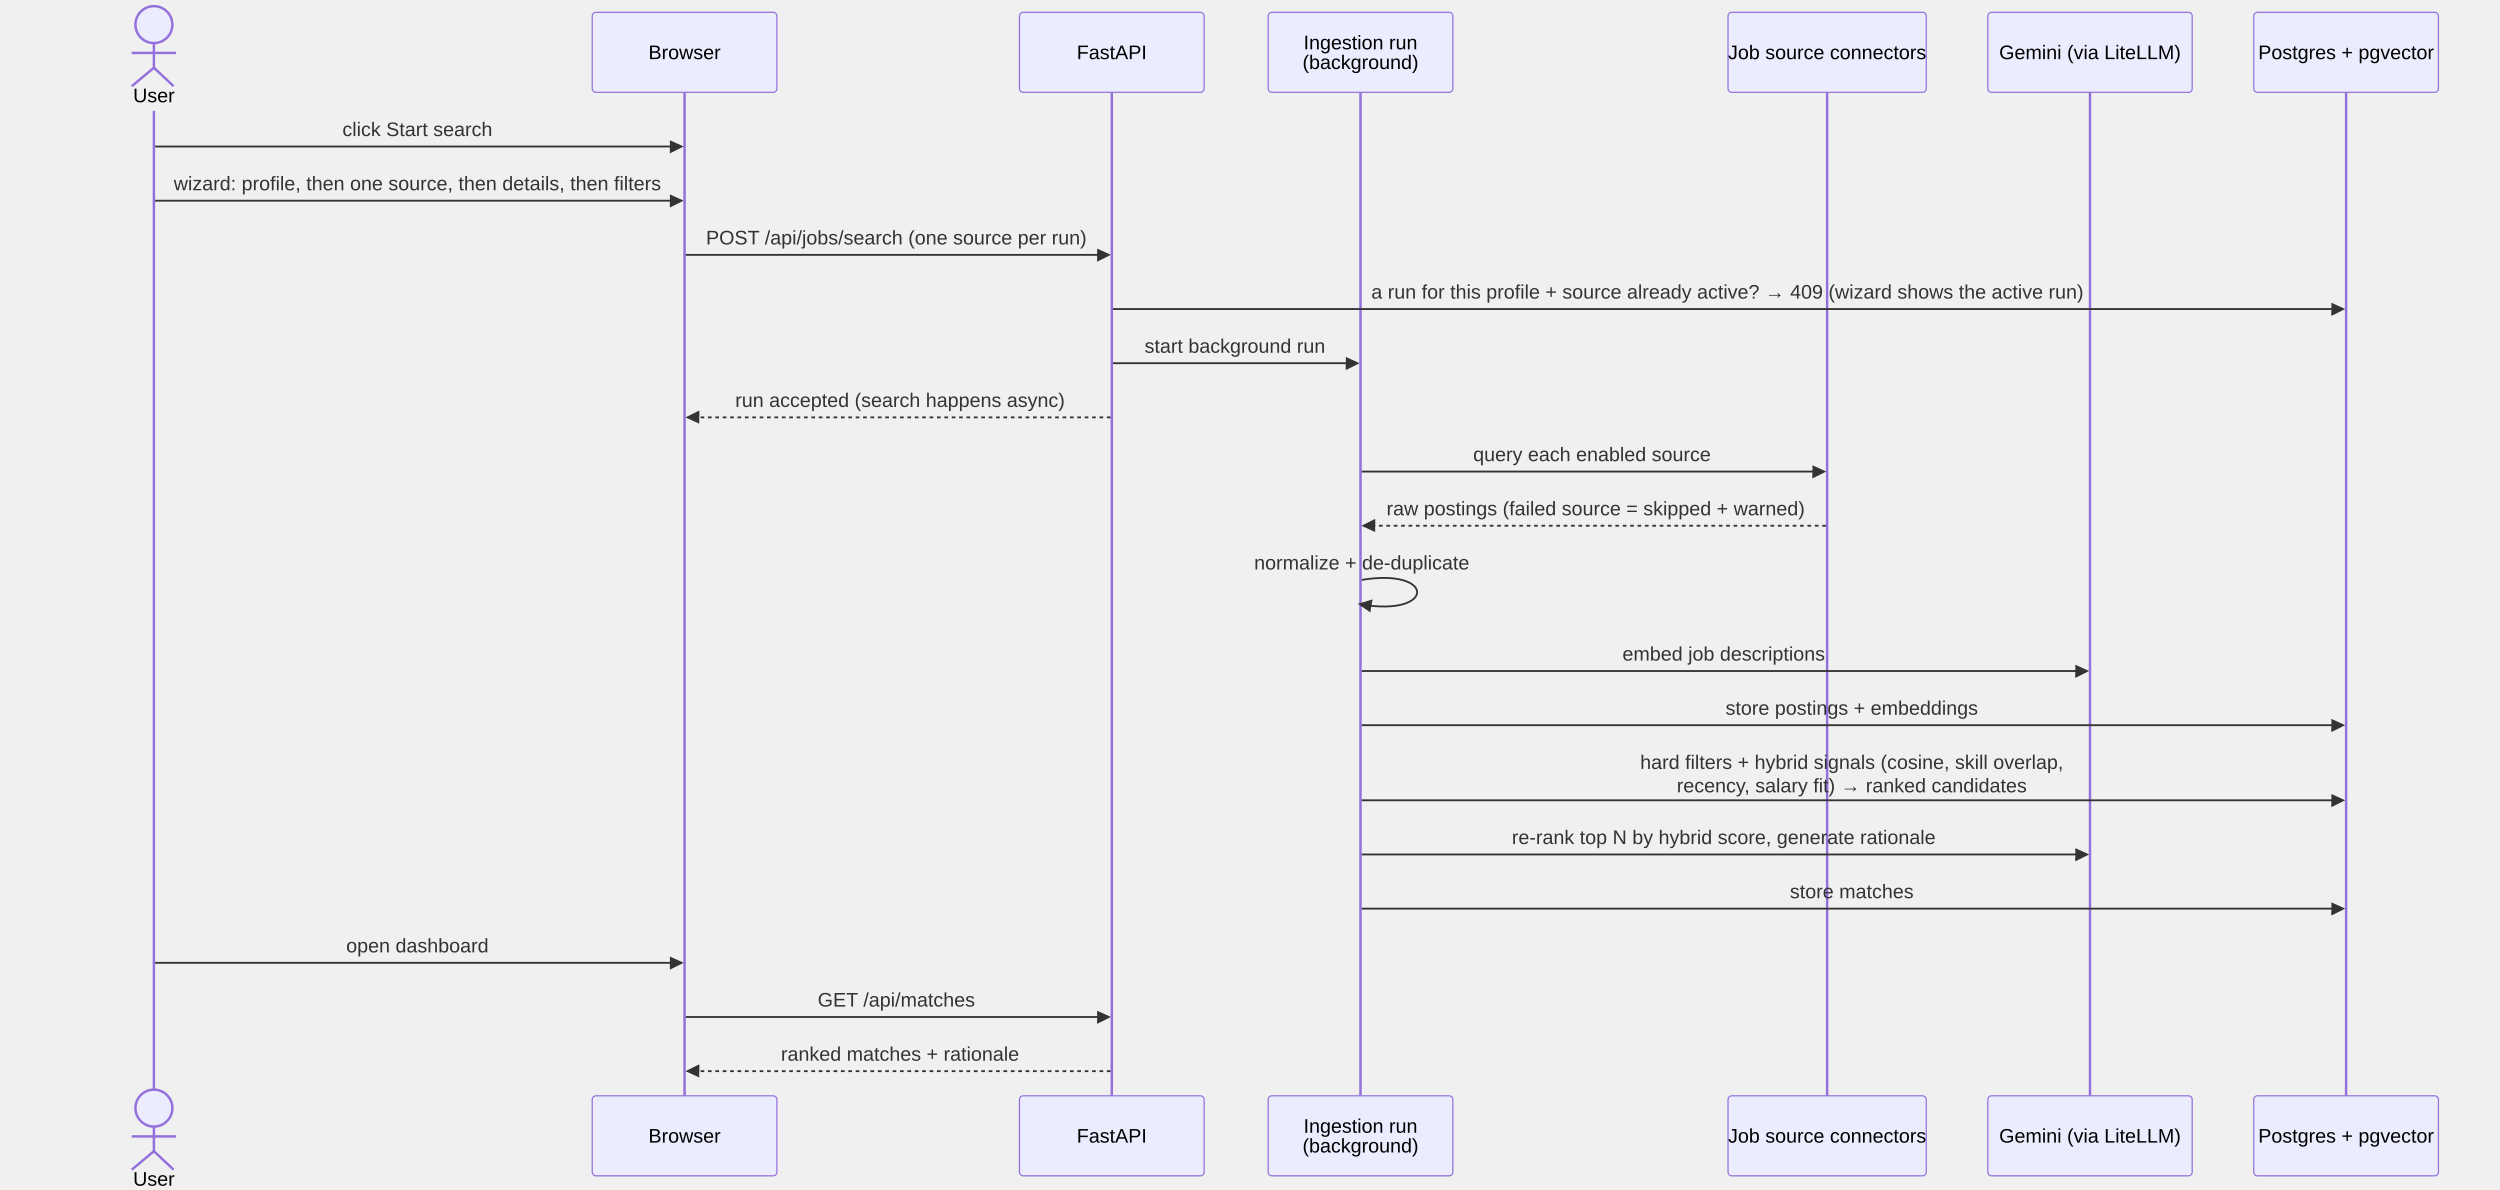
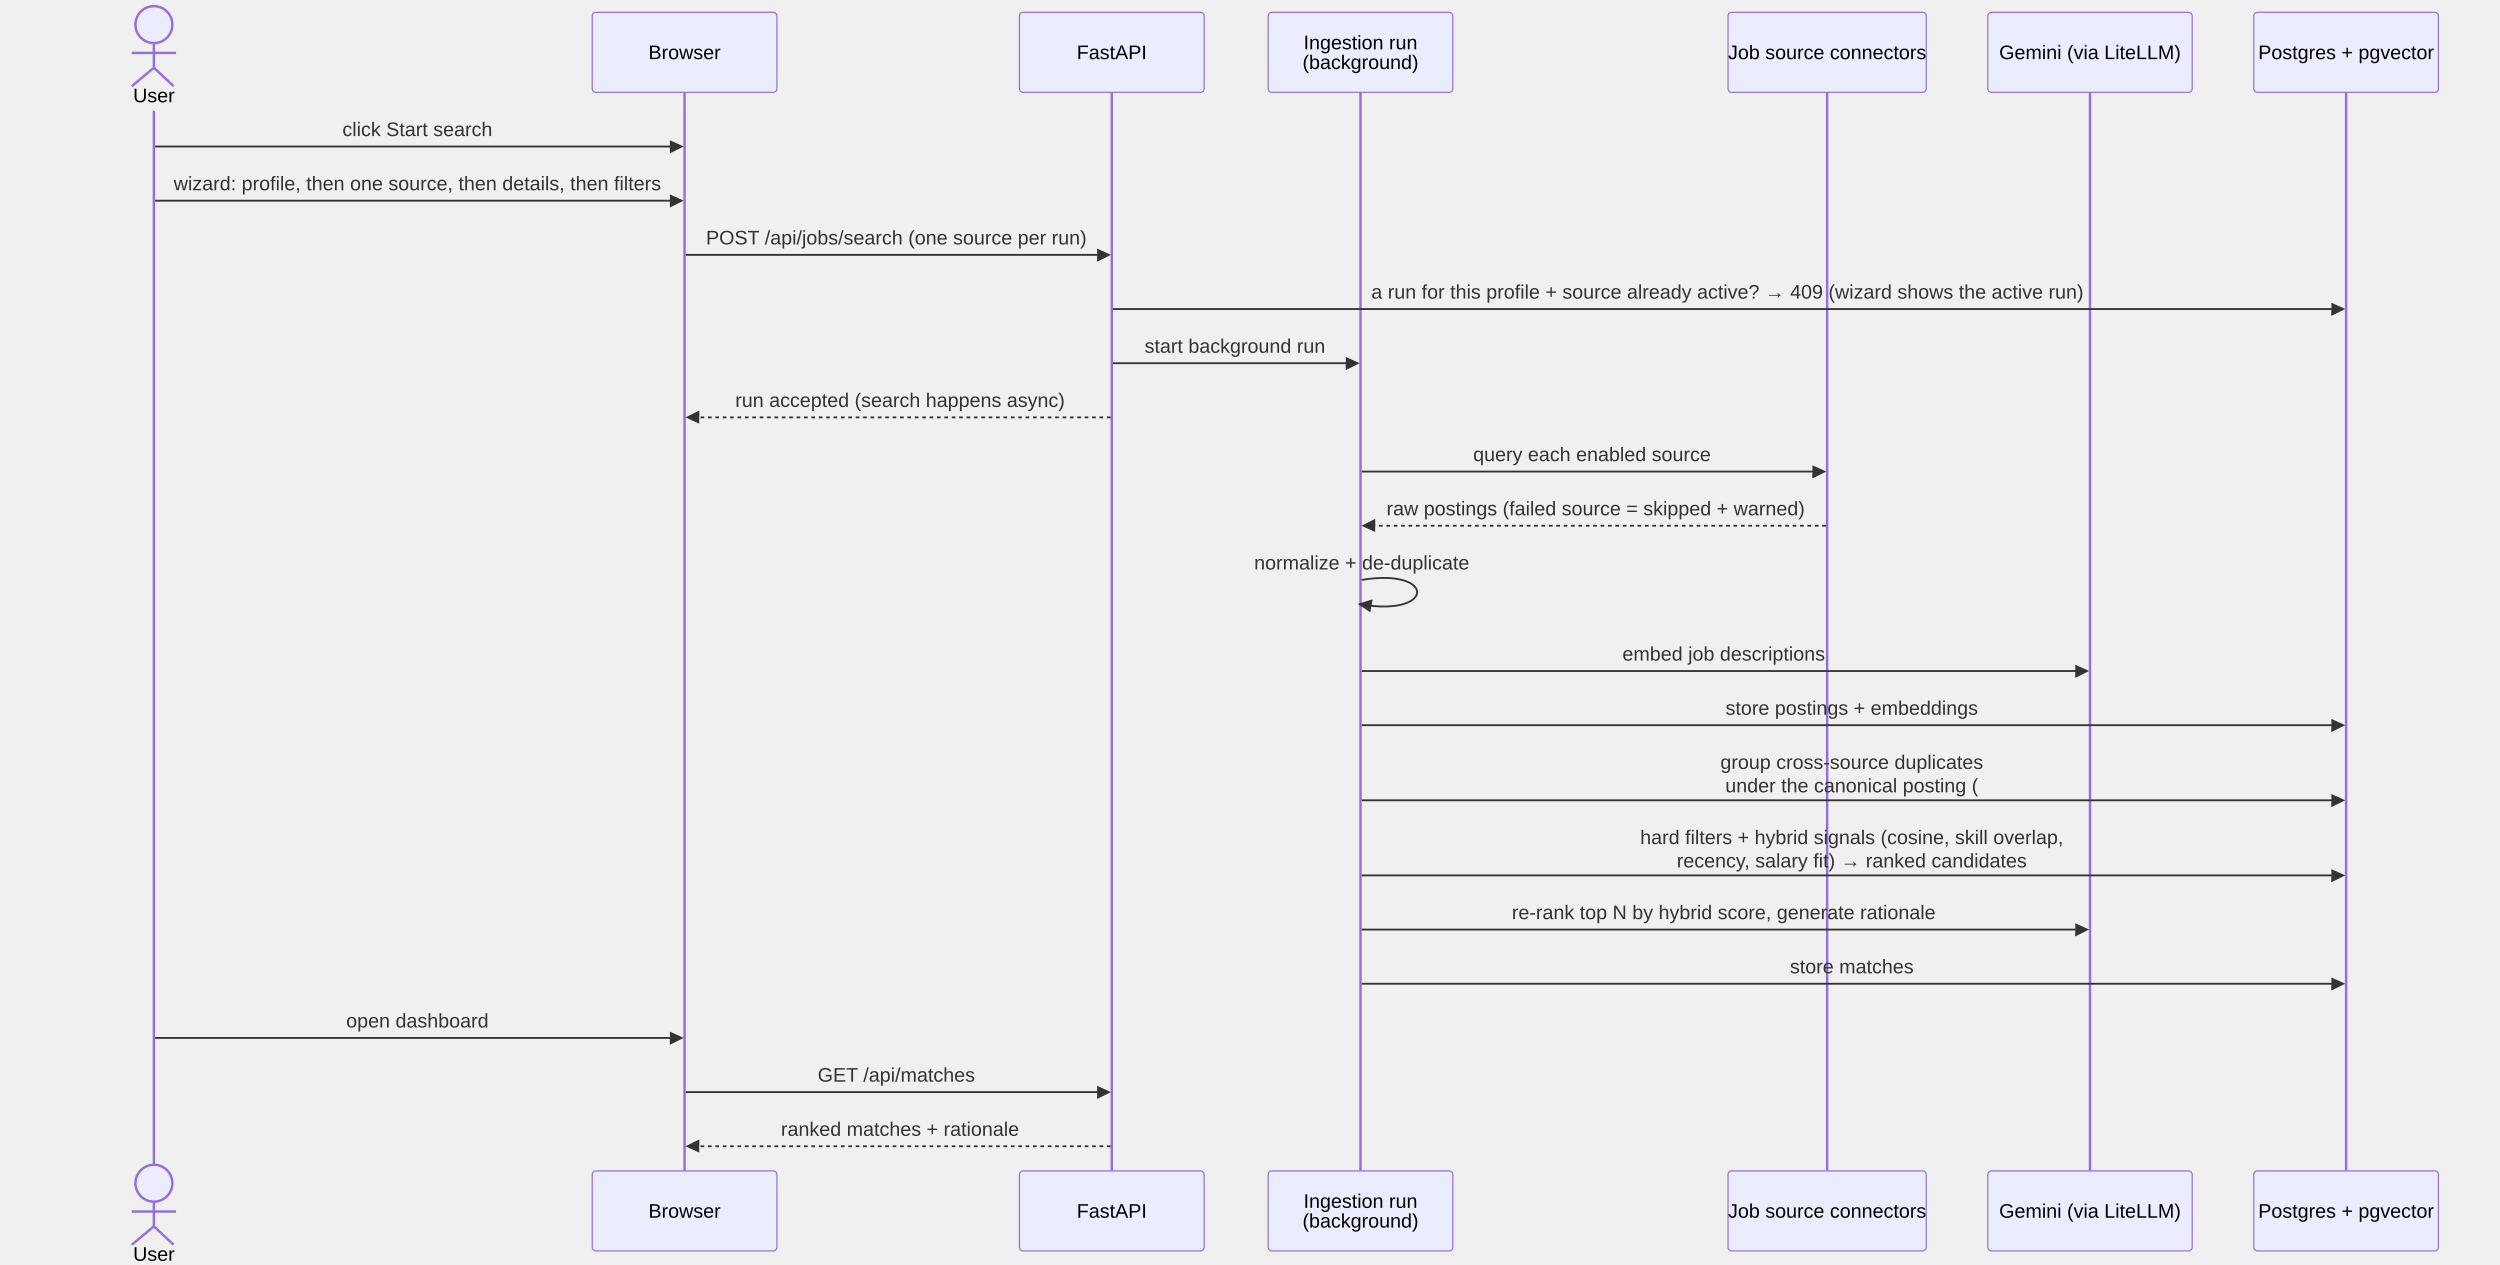
- <svg xmlns="http://www.w3.org/2000/svg" id="my-svg" width="100%" style="max-width: 2030.5px; background-color: white;" viewBox="-50 -10 2030.5 966" role="graphics-document document" aria-roledescription="sequence">
-   <g>
-     <rect x="1780.5" y="880" fill="#eaeaea" stroke="#666" width="150" height="65" name="D" rx="3" ry="3" class="actor actor-bottom" />
-     <text x="1855.5" y="912.5" dominant-baseline="central" alignment-baseline="central" class="actor actor-box" style="text-anchor: middle; font-size: 16px; font-weight: 400;">
+ <svg xmlns="http://www.w3.org/2000/svg" id="my-svg" width="100%" style="max-width: 2030.5px; background-color: white;" viewBox="-50 -10 2030.5 1027" role="graphics-document document" aria-roledescription="sequence">
+   <g>
+     <rect x="1780.5" y="941" fill="#eaeaea" stroke="#666" width="150" height="65" name="D" rx="3" ry="3" class="actor actor-bottom" />
+     <text x="1855.5" y="973.5" dominant-baseline="central" alignment-baseline="central" class="actor actor-box" style="text-anchor: middle; font-size: 16px; font-weight: 400;">
      <tspan x="1855.5" dy="0">Postgres + pgvector</tspan>
    </text>
  </g>
  <g>
-     <rect x="1564.5" y="880" fill="#eaeaea" stroke="#666" width="166" height="65" name="G" rx="3" ry="3" class="actor actor-bottom" />
-     <text x="1647.5" y="912.5" dominant-baseline="central" alignment-baseline="central" class="actor actor-box" style="text-anchor: middle; font-size: 16px; font-weight: 400;">
+     <rect x="1564.5" y="941" fill="#eaeaea" stroke="#666" width="166" height="65" name="G" rx="3" ry="3" class="actor actor-bottom" />
+     <text x="1647.5" y="973.5" dominant-baseline="central" alignment-baseline="central" class="actor actor-box" style="text-anchor: middle; font-size: 16px; font-weight: 400;">
      <tspan x="1647.5" dy="0">Gemini (via LiteLLM)</tspan>
    </text>
  </g>
  <g>
-     <rect x="1353.5" y="880" fill="#eaeaea" stroke="#666" width="161" height="65" name="C" rx="3" ry="3" class="actor actor-bottom" />
-     <text x="1434" y="912.5" dominant-baseline="central" alignment-baseline="central" class="actor actor-box" style="text-anchor: middle; font-size: 16px; font-weight: 400;">
+     <rect x="1353.5" y="941" fill="#eaeaea" stroke="#666" width="161" height="65" name="C" rx="3" ry="3" class="actor actor-bottom" />
+     <text x="1434" y="973.5" dominant-baseline="central" alignment-baseline="central" class="actor actor-box" style="text-anchor: middle; font-size: 16px; font-weight: 400;">
      <tspan x="1434" dy="0">Job source connectors</tspan>
    </text>
  </g>
  <g>
-     <rect x="980" y="880" fill="#eaeaea" stroke="#666" width="150" height="65" name="I" rx="3" ry="3" class="actor actor-bottom" />
-     <text x="1055" y="912.5" dominant-baseline="central" alignment-baseline="central" class="actor actor-box" style="text-anchor: middle; font-size: 16px; font-weight: 400;">
+     <rect x="980" y="941" fill="#eaeaea" stroke="#666" width="150" height="65" name="I" rx="3" ry="3" class="actor actor-bottom" />
+     <text x="1055" y="973.5" dominant-baseline="central" alignment-baseline="central" class="actor actor-box" style="text-anchor: middle; font-size: 16px; font-weight: 400;">
      <tspan x="1055" dy="-8">Ingestion run</tspan>
    </text>
-     <text x="1055" y="912.5" dominant-baseline="central" alignment-baseline="central" class="actor actor-box" style="text-anchor: middle; font-size: 16px; font-weight: 400;">
+     <text x="1055" y="973.5" dominant-baseline="central" alignment-baseline="central" class="actor actor-box" style="text-anchor: middle; font-size: 16px; font-weight: 400;">
      <tspan x="1055" dy="8">(background)</tspan>
    </text>
  </g>
  <g>
-     <rect x="778" y="880" fill="#eaeaea" stroke="#666" width="150" height="65" name="A" rx="3" ry="3" class="actor actor-bottom" />
-     <text x="853" y="912.5" dominant-baseline="central" alignment-baseline="central" class="actor actor-box" style="text-anchor: middle; font-size: 16px; font-weight: 400;">
+     <rect x="778" y="941" fill="#eaeaea" stroke="#666" width="150" height="65" name="A" rx="3" ry="3" class="actor actor-bottom" />
+     <text x="853" y="973.5" dominant-baseline="central" alignment-baseline="central" class="actor actor-box" style="text-anchor: middle; font-size: 16px; font-weight: 400;">
      <tspan x="853" dy="0">FastAPI</tspan>
    </text>
  </g>
  <g>
-     <rect x="431" y="880" fill="#eaeaea" stroke="#666" width="150" height="65" name="B" rx="3" ry="3" class="actor actor-bottom" />
-     <text x="506" y="912.5" dominant-baseline="central" alignment-baseline="central" class="actor actor-box" style="text-anchor: middle; font-size: 16px; font-weight: 400;">
+     <rect x="431" y="941" fill="#eaeaea" stroke="#666" width="150" height="65" name="B" rx="3" ry="3" class="actor actor-bottom" />
+     <text x="506" y="973.5" dominant-baseline="central" alignment-baseline="central" class="actor actor-box" style="text-anchor: middle; font-size: 16px; font-weight: 400;">
      <tspan x="506" dy="0">Browser</tspan>
    </text>
  </g>
  <g />
  <g>
-     <line id="actor6" x1="1855.5" y1="65" x2="1855.5" y2="880" class="actor-line 200" stroke-width="0.5px" stroke="#999" name="D" data-et="life-line" data-id="D" />
+     <line id="actor6" x1="1855.5" y1="65" x2="1855.5" y2="941" class="actor-line 200" stroke-width="0.5px" stroke="#999" name="D" data-et="life-line" data-id="D" />
    <g id="root-6" data-et="participant" data-type="participant" data-id="D">
      <rect x="1780.5" y="0" fill="#eaeaea" stroke="#666" width="150" height="65" name="D" rx="3" ry="3" class="actor actor-top" />
      <text x="1855.5" y="32.5" dominant-baseline="central" alignment-baseline="central" class="actor actor-box" style="text-anchor: middle; font-size: 16px; font-weight: 400;">
        <tspan x="1855.5" dy="0">Postgres + pgvector</tspan>
      </text>
    </g>
  </g>
  <g>
-     <line id="actor5" x1="1647.5" y1="65" x2="1647.5" y2="880" class="actor-line 200" stroke-width="0.5px" stroke="#999" name="G" data-et="life-line" data-id="G" />
+     <line id="actor5" x1="1647.5" y1="65" x2="1647.5" y2="941" class="actor-line 200" stroke-width="0.5px" stroke="#999" name="G" data-et="life-line" data-id="G" />
    <g id="root-5" data-et="participant" data-type="participant" data-id="G">
      <rect x="1564.5" y="0" fill="#eaeaea" stroke="#666" width="166" height="65" name="G" rx="3" ry="3" class="actor actor-top" />
      <text x="1647.5" y="32.5" dominant-baseline="central" alignment-baseline="central" class="actor actor-box" style="text-anchor: middle; font-size: 16px; font-weight: 400;">
        <tspan x="1647.5" dy="0">Gemini (via LiteLLM)</tspan>
      </text>
    </g>
  </g>
  <g>
-     <line id="actor4" x1="1434" y1="65" x2="1434" y2="880" class="actor-line 200" stroke-width="0.5px" stroke="#999" name="C" data-et="life-line" data-id="C" />
+     <line id="actor4" x1="1434" y1="65" x2="1434" y2="941" class="actor-line 200" stroke-width="0.5px" stroke="#999" name="C" data-et="life-line" data-id="C" />
    <g id="root-4" data-et="participant" data-type="participant" data-id="C">
      <rect x="1353.5" y="0" fill="#eaeaea" stroke="#666" width="161" height="65" name="C" rx="3" ry="3" class="actor actor-top" />
      <text x="1434" y="32.5" dominant-baseline="central" alignment-baseline="central" class="actor actor-box" style="text-anchor: middle; font-size: 16px; font-weight: 400;">
        <tspan x="1434" dy="0">Job source connectors</tspan>
      </text>
    </g>
  </g>
  <g>
-     <line id="actor3" x1="1055" y1="65" x2="1055" y2="880" class="actor-line 200" stroke-width="0.5px" stroke="#999" name="I" data-et="life-line" data-id="I" />
+     <line id="actor3" x1="1055" y1="65" x2="1055" y2="941" class="actor-line 200" stroke-width="0.5px" stroke="#999" name="I" data-et="life-line" data-id="I" />
    <g id="root-3" data-et="participant" data-type="participant" data-id="I">
      <rect x="980" y="0" fill="#eaeaea" stroke="#666" width="150" height="65" name="I" rx="3" ry="3" class="actor actor-top" />
      <text x="1055" y="32.5" dominant-baseline="central" alignment-baseline="central" class="actor actor-box" style="text-anchor: middle; font-size: 16px; font-weight: 400;">
        <tspan x="1055" dy="-8">Ingestion run</tspan>
      </text>
      <text x="1055" y="32.5" dominant-baseline="central" alignment-baseline="central" class="actor actor-box" style="text-anchor: middle; font-size: 16px; font-weight: 400;">
        <tspan x="1055" dy="8">(background)</tspan>
      </text>
    </g>
  </g>
  <g>
-     <line id="actor2" x1="853" y1="65" x2="853" y2="880" class="actor-line 200" stroke-width="0.5px" stroke="#999" name="A" data-et="life-line" data-id="A" />
+     <line id="actor2" x1="853" y1="65" x2="853" y2="941" class="actor-line 200" stroke-width="0.5px" stroke="#999" name="A" data-et="life-line" data-id="A" />
    <g id="root-2" data-et="participant" data-type="participant" data-id="A">
      <rect x="778" y="0" fill="#eaeaea" stroke="#666" width="150" height="65" name="A" rx="3" ry="3" class="actor actor-top" />
      <text x="853" y="32.5" dominant-baseline="central" alignment-baseline="central" class="actor actor-box" style="text-anchor: middle; font-size: 16px; font-weight: 400;">
        <tspan x="853" dy="0">FastAPI</tspan>
      </text>
    </g>
  </g>
  <g>
-     <line id="actor1" x1="506" y1="65" x2="506" y2="880" class="actor-line 200" stroke-width="0.5px" stroke="#999" name="B" data-et="life-line" data-id="B" />
+     <line id="actor1" x1="506" y1="65" x2="506" y2="941" class="actor-line 200" stroke-width="0.5px" stroke="#999" name="B" data-et="life-line" data-id="B" />
    <g id="root-1" data-et="participant" data-type="participant" data-id="B">
      <rect x="431" y="0" fill="#eaeaea" stroke="#666" width="150" height="65" name="B" rx="3" ry="3" class="actor actor-top" />
      <text x="506" y="32.5" dominant-baseline="central" alignment-baseline="central" class="actor actor-box" style="text-anchor: middle; font-size: 16px; font-weight: 400;">
        <tspan x="506" dy="0">Browser</tspan>
      </text>
    </g>
  </g>
  <g>
-     <line id="actor0" x1="75" y1="80" x2="75" y2="880" class="actor-line 200" stroke-width="0.5px" stroke="#999" name="U" data-et="life-line" data-id="U" />
+     <line id="actor0" x1="75" y1="80" x2="75" y2="941" class="actor-line 200" stroke-width="0.5px" stroke="#999" name="U" data-et="life-line" data-id="U" />
  </g>
  <style>#my-svg{font-family:"trebuchet ms",verdana,arial,sans-serif;font-size:16px;fill:#333;}@keyframes edge-animation-frame{from{stroke-dashoffset:0;}}@keyframes dash{to{stroke-dashoffset:0;}}#my-svg .edge-animation-slow{stroke-dasharray:9,5!important;stroke-dashoffset:900;animation:dash 50s linear infinite;stroke-linecap:round;}#my-svg .edge-animation-fast{stroke-dasharray:9,5!important;stroke-dashoffset:900;animation:dash 20s linear infinite;stroke-linecap:round;}#my-svg .error-icon{fill:#552222;}#my-svg .error-text{fill:#552222;stroke:#552222;}#my-svg .edge-thickness-normal{stroke-width:1px;}#my-svg .edge-thickness-thick{stroke-width:3.5px;}#my-svg .edge-pattern-solid{stroke-dasharray:0;}#my-svg .edge-thickness-invisible{stroke-width:0;fill:none;}#my-svg .edge-pattern-dashed{stroke-dasharray:3;}#my-svg .edge-pattern-dotted{stroke-dasharray:2;}#my-svg .marker{fill:#333333;stroke:#333333;}#my-svg .marker.cross{stroke:#333333;}#my-svg svg{font-family:"trebuchet ms",verdana,arial,sans-serif;font-size:16px;}#my-svg p{margin:0;}#my-svg .actor{stroke:#9370DB;fill:#ECECFF;stroke-width:1;}#my-svg rect.actor.outer-path[data-look="neo"]{filter:drop-shadow(1px 2px 2px rgba(185, 185, 185, 1));}#my-svg rect.note[data-look="neo"]{stroke:#aaaa33;fill:#fff5ad;filter:drop-shadow(1px 2px 2px rgba(185, 185, 185, 1));}#my-svg text.actor&gt;tspan{fill:black;stroke:none;}#my-svg .actor-line{stroke:#9370DB;}#my-svg .innerArc{stroke-width:1.5;stroke-dasharray:none;}#my-svg .messageLine0{stroke-width:1.5;stroke-dasharray:none;stroke:#333;}#my-svg .messageLine1{stroke-width:1.5;stroke-dasharray:2,2;stroke:#333;}#my-svg [id$="-arrowhead"] path{fill:#333;stroke:#333;}#my-svg .sequenceNumber{fill:white;}#my-svg [id$="-sequencenumber"]{fill:#333;}#my-svg [id$="-crosshead"] path{fill:#333;stroke:#333;}#my-svg .messageText{fill:#333;stroke:none;}#my-svg .labelBox{stroke:#9370DB;fill:#ECECFF;filter:none;}#my-svg .labelText,#my-svg .labelText&gt;tspan{fill:black;stroke:none;}#my-svg .loopText,#my-svg .loopText&gt;tspan{fill:black;stroke:none;}#my-svg .sectionTitle,#my-svg .sectionTitle&gt;tspan{fill:black;stroke:none;}#my-svg .loopLine{stroke-width:2px;stroke-dasharray:2,2;stroke:#9370DB;fill:#9370DB;}#my-svg .note{stroke:#aaaa33;fill:#fff5ad;}#my-svg .noteText,#my-svg .noteText&gt;tspan{fill:black;stroke:none;font-weight:normal;}#my-svg .activation0{fill:#f4f4f4;stroke:#666;}#my-svg .activation1{fill:#f4f4f4;stroke:#666;}#my-svg .activation2{fill:#f4f4f4;stroke:#666;}#my-svg .actorPopupMenu{position:absolute;}#my-svg .actorPopupMenuPanel{position:absolute;fill:#ECECFF;box-shadow:0px 8px 16px 0px rgba(0,0,0,0.2);filter:drop-shadow(3px 5px 2px rgb(0 0 0 / 0.4));}#my-svg .actor-man circle,#my-svg line{fill:#ECECFF;stroke-width:2px;}#my-svg g rect.rect{filter:drop-shadow(1px 2px 2px rgba(185, 185, 185, 1));stroke:#9370DB;}#my-svg .node .neo-node{stroke:#9370DB;}#my-svg [data-look="neo"].node rect,#my-svg [data-look="neo"].cluster rect,#my-svg [data-look="neo"].node polygon{stroke:#9370DB;filter:drop-shadow(1px 2px 2px rgba(185, 185, 185, 1));}#my-svg [data-look="neo"].swimlane.cluster rect{filter:none;}#my-svg [data-look="neo"].node path{stroke:#9370DB;stroke-width:1px;}#my-svg [data-look="neo"].node .outer-path{filter:drop-shadow(1px 2px 2px rgba(185, 185, 185, 1));}#my-svg [data-look="neo"].node .neo-line path{stroke:#9370DB;filter:none;}#my-svg [data-look="neo"].node circle{stroke:#9370DB;filter:drop-shadow(1px 2px 2px rgba(185, 185, 185, 1));}#my-svg [data-look="neo"].node circle .state-start{fill:#000000;}#my-svg [data-look="neo"].icon-shape .icon{fill:#9370DB;filter:drop-shadow(1px 2px 2px rgba(185, 185, 185, 1));}#my-svg [data-look="neo"].icon-shape .icon-neo path{stroke:#9370DB;filter:drop-shadow(1px 2px 2px rgba(185, 185, 185, 1));}#my-svg :root{--mermaid-font-family:"trebuchet ms",verdana,arial,sans-serif;}</style>
  <g />
  <defs>
    <symbol id="my-svg-computer" width="24" height="24">
      <path transform="scale(.5)" d="M2 2v13h20v-13h-20zm18 11h-16v-9h16v9zm-10.228 6l.466-1h3.524l.467 1h-4.457zm14.228 3h-24l2-6h2.104l-1.33 4h18.45l-1.297-4h2.073l2 6zm-5-10h-14v-7h14v7z" />
    </symbol>
  </defs>
  <defs>
    <symbol id="my-svg-database" fill-rule="evenodd" clip-rule="evenodd">
      <path transform="scale(.5)" d="M12.258.001l.256.004.255.005.253.008.251.01.249.012.247.015.246.016.242.019.241.02.239.023.236.024.233.027.231.028.229.031.225.032.223.034.22.036.217.038.214.04.211.041.208.043.205.045.201.046.198.048.194.05.191.051.187.053.183.054.18.056.175.057.172.059.168.06.163.061.16.063.155.064.15.066.074.033.073.033.071.034.07.034.069.035.068.035.067.035.066.035.064.036.064.036.062.036.06.036.06.037.058.037.058.037.055.038.055.038.053.038.052.038.051.039.05.039.048.039.047.039.045.04.044.04.043.04.041.04.04.041.039.041.037.041.036.041.034.041.033.042.032.042.03.042.029.042.027.042.026.043.024.043.023.043.021.043.02.043.018.044.017.043.015.044.013.044.012.044.011.045.009.044.007.045.006.045.004.045.002.045.001.045v17l-.001.045-.002.045-.004.045-.006.045-.007.045-.009.044-.011.045-.012.044-.013.044-.015.044-.017.043-.018.044-.02.043-.021.043-.023.043-.024.043-.026.043-.027.042-.029.042-.03.042-.032.042-.033.042-.034.041-.036.041-.037.041-.039.041-.04.041-.041.04-.043.04-.044.04-.045.04-.047.039-.048.039-.05.039-.051.039-.052.038-.053.038-.055.038-.055.038-.058.037-.058.037-.06.037-.06.036-.062.036-.064.036-.064.036-.066.035-.067.035-.068.035-.069.035-.07.034-.071.034-.073.033-.074.033-.15.066-.155.064-.16.063-.163.061-.168.06-.172.059-.175.057-.18.056-.183.054-.187.053-.191.051-.194.05-.198.048-.201.046-.205.045-.208.043-.211.041-.214.04-.217.038-.22.036-.223.034-.225.032-.229.031-.231.028-.233.027-.236.024-.239.023-.241.02-.242.019-.246.016-.247.015-.249.012-.251.01-.253.008-.255.005-.256.004-.258.001-.258-.001-.256-.004-.255-.005-.253-.008-.251-.01-.249-.012-.247-.015-.245-.016-.243-.019-.241-.02-.238-.023-.236-.024-.234-.027-.231-.028-.228-.031-.226-.032-.223-.034-.22-.036-.217-.038-.214-.04-.211-.041-.208-.043-.204-.045-.201-.046-.198-.048-.195-.05-.19-.051-.187-.053-.184-.054-.179-.056-.176-.057-.172-.059-.167-.06-.164-.061-.159-.063-.155-.064-.151-.066-.074-.033-.072-.033-.072-.034-.07-.034-.069-.035-.068-.035-.067-.035-.066-.035-.064-.036-.063-.036-.062-.036-.061-.036-.06-.037-.058-.037-.057-.037-.056-.038-.055-.038-.053-.038-.052-.038-.051-.039-.049-.039-.049-.039-.046-.039-.046-.04-.044-.04-.043-.04-.041-.04-.04-.041-.039-.041-.037-.041-.036-.041-.034-.041-.033-.042-.032-.042-.03-.042-.029-.042-.027-.042-.026-.043-.024-.043-.023-.043-.021-.043-.02-.043-.018-.044-.017-.043-.015-.044-.013-.044-.012-.044-.011-.045-.009-.044-.007-.045-.006-.045-.004-.045-.002-.045-.001-.045v-17l.001-.045.002-.045.004-.045.006-.045.007-.045.009-.044.011-.045.012-.044.013-.044.015-.044.017-.043.018-.044.02-.043.021-.043.023-.043.024-.043.026-.043.027-.042.029-.042.03-.042.032-.042.033-.042.034-.041.036-.041.037-.041.039-.041.04-.041.041-.04.043-.04.044-.04.046-.04.046-.039.049-.039.049-.039.051-.039.052-.038.053-.038.055-.038.056-.038.057-.037.058-.037.06-.037.061-.036.062-.036.063-.036.064-.036.066-.035.067-.035.068-.035.069-.035.07-.034.072-.034.072-.033.074-.033.151-.066.155-.064.159-.063.164-.061.167-.06.172-.059.176-.057.179-.056.184-.054.187-.053.19-.051.195-.05.198-.048.201-.046.204-.045.208-.043.211-.041.214-.04.217-.038.22-.036.223-.034.226-.032.228-.031.231-.028.234-.027.236-.024.238-.023.241-.02.243-.019.245-.016.247-.015.249-.012.251-.01.253-.008.255-.005.256-.004.258-.001.258.001zm-9.258 20.499v.01l.001.021.003.021.004.022.005.021.006.022.007.022.009.023.01.022.011.023.012.023.013.023.015.023.016.024.017.023.018.024.019.024.021.024.022.025.023.024.024.025.052.049.056.05.061.051.066.051.07.051.075.051.079.052.084.052.088.052.092.052.097.052.102.051.105.052.11.052.114.051.119.051.123.051.127.05.131.05.135.05.139.048.144.049.147.047.152.047.155.047.16.045.163.045.167.043.171.043.176.041.178.041.183.039.187.039.19.037.194.035.197.035.202.033.204.031.209.03.212.029.216.027.219.025.222.024.226.021.23.02.233.018.236.016.24.015.243.012.246.01.249.008.253.005.256.004.259.001.26-.001.257-.004.254-.005.25-.008.247-.011.244-.012.241-.014.237-.016.233-.018.231-.021.226-.021.224-.024.22-.026.216-.027.212-.028.21-.031.205-.031.202-.034.198-.034.194-.036.191-.037.187-.039.183-.04.179-.04.175-.042.172-.043.168-.044.163-.045.16-.046.155-.046.152-.047.148-.048.143-.049.139-.049.136-.05.131-.05.126-.05.123-.051.118-.052.114-.051.11-.052.106-.052.101-.052.096-.052.092-.052.088-.053.083-.051.079-.052.074-.052.07-.051.065-.051.06-.051.056-.05.051-.05.023-.024.023-.025.021-.024.02-.024.019-.024.018-.024.017-.024.015-.023.014-.024.013-.023.012-.023.01-.023.01-.022.008-.022.006-.022.006-.022.004-.022.004-.021.001-.021.001-.021v-4.127l-.077.055-.08.053-.083.054-.085.053-.087.052-.09.052-.093.051-.095.05-.097.05-.1.049-.102.049-.105.048-.106.047-.109.047-.111.046-.114.045-.115.045-.118.044-.12.043-.122.042-.124.042-.126.041-.128.04-.13.04-.132.038-.134.038-.135.037-.138.037-.139.035-.142.035-.143.034-.144.033-.147.032-.148.031-.15.03-.151.03-.153.029-.154.027-.156.027-.158.026-.159.025-.161.024-.162.023-.163.022-.165.021-.166.02-.167.019-.169.018-.169.017-.171.016-.173.015-.173.014-.175.013-.175.012-.177.011-.178.01-.179.008-.179.008-.181.006-.182.005-.182.004-.184.003-.184.002h-.37l-.184-.002-.184-.003-.182-.004-.182-.005-.181-.006-.179-.008-.179-.008-.178-.01-.176-.011-.176-.012-.175-.013-.173-.014-.172-.015-.171-.016-.17-.017-.169-.018-.167-.019-.166-.02-.165-.021-.163-.022-.162-.023-.161-.024-.159-.025-.157-.026-.156-.027-.155-.027-.153-.029-.151-.03-.15-.03-.148-.031-.146-.032-.145-.033-.143-.034-.141-.035-.14-.035-.137-.037-.136-.037-.134-.038-.132-.038-.13-.04-.128-.04-.126-.041-.124-.042-.122-.042-.12-.044-.117-.043-.116-.045-.113-.045-.112-.046-.109-.047-.106-.047-.105-.048-.102-.049-.1-.049-.097-.05-.095-.05-.093-.052-.09-.051-.087-.052-.085-.053-.083-.054-.08-.054-.077-.054v4.127zm0-5.654v.011l.001.021.003.021.004.021.005.022.006.022.007.022.009.022.01.022.011.023.012.023.013.023.015.024.016.023.017.024.018.024.019.024.021.024.022.024.023.025.024.024.052.05.056.05.061.05.066.051.07.051.075.052.079.051.084.052.088.052.092.052.097.052.102.052.105.052.11.051.114.051.119.052.123.05.127.051.131.05.135.049.139.049.144.048.147.048.152.047.155.046.16.045.163.045.167.044.171.042.176.042.178.04.183.04.187.038.19.037.194.036.197.034.202.033.204.032.209.03.212.028.216.027.219.025.222.024.226.022.23.02.233.018.236.016.24.014.243.012.246.01.249.008.253.006.256.003.259.001.26-.001.257-.003.254-.006.25-.008.247-.01.244-.012.241-.015.237-.016.233-.018.231-.02.226-.022.224-.024.22-.025.216-.027.212-.029.21-.03.205-.032.202-.033.198-.035.194-.036.191-.037.187-.039.183-.039.179-.041.175-.042.172-.043.168-.044.163-.045.16-.045.155-.047.152-.047.148-.048.143-.048.139-.05.136-.049.131-.05.126-.051.123-.051.118-.051.114-.052.11-.052.106-.052.101-.052.096-.052.092-.052.088-.052.083-.052.079-.052.074-.051.07-.052.065-.051.06-.05.056-.051.051-.049.023-.025.023-.024.021-.025.02-.024.019-.024.018-.024.017-.024.015-.023.014-.023.013-.024.012-.022.01-.023.01-.023.008-.022.006-.022.006-.022.004-.021.004-.022.001-.021.001-.021v-4.139l-.077.054-.08.054-.083.054-.085.052-.087.053-.09.051-.093.051-.095.051-.097.05-.1.049-.102.049-.105.048-.106.047-.109.047-.111.046-.114.045-.115.044-.118.044-.12.044-.122.042-.124.042-.126.041-.128.04-.13.039-.132.039-.134.038-.135.037-.138.036-.139.036-.142.035-.143.033-.144.033-.147.033-.148.031-.15.03-.151.03-.153.028-.154.028-.156.027-.158.026-.159.025-.161.024-.162.023-.163.022-.165.021-.166.02-.167.019-.169.018-.169.017-.171.016-.173.015-.173.014-.175.013-.175.012-.177.011-.178.009-.179.009-.179.007-.181.007-.182.005-.182.004-.184.003-.184.002h-.37l-.184-.002-.184-.003-.182-.004-.182-.005-.181-.007-.179-.007-.179-.009-.178-.009-.176-.011-.176-.012-.175-.013-.173-.014-.172-.015-.171-.016-.17-.017-.169-.018-.167-.019-.166-.02-.165-.021-.163-.022-.162-.023-.161-.024-.159-.025-.157-.026-.156-.027-.155-.028-.153-.028-.151-.03-.15-.03-.148-.031-.146-.033-.145-.033-.143-.033-.141-.035-.14-.036-.137-.036-.136-.037-.134-.038-.132-.039-.13-.039-.128-.04-.126-.041-.124-.042-.122-.043-.12-.043-.117-.044-.116-.044-.113-.046-.112-.046-.109-.046-.106-.047-.105-.048-.102-.049-.1-.049-.097-.05-.095-.051-.093-.051-.09-.051-.087-.053-.085-.052-.083-.054-.08-.054-.077-.054v4.139zm0-5.666v.011l.001.02.003.022.004.021.005.022.006.021.007.022.009.023.01.022.011.023.012.023.013.023.015.023.016.024.017.024.018.023.019.024.021.025.022.024.023.024.024.025.052.05.056.05.061.05.066.051.07.051.075.052.079.051.084.052.088.052.092.052.097.052.102.052.105.051.11.052.114.051.119.051.123.051.127.05.131.05.135.05.139.049.144.048.147.048.152.047.155.046.16.045.163.045.167.043.171.043.176.042.178.04.183.04.187.038.19.037.194.036.197.034.202.033.204.032.209.03.212.028.216.027.219.025.222.024.226.021.23.02.233.018.236.017.24.014.243.012.246.01.249.008.253.006.256.003.259.001.26-.001.257-.003.254-.006.25-.008.247-.01.244-.013.241-.014.237-.016.233-.018.231-.02.226-.022.224-.024.22-.025.216-.027.212-.029.21-.03.205-.032.202-.033.198-.035.194-.036.191-.037.187-.039.183-.039.179-.041.175-.042.172-.043.168-.044.163-.045.16-.045.155-.047.152-.047.148-.048.143-.049.139-.049.136-.049.131-.051.126-.05.123-.051.118-.052.114-.051.11-.052.106-.052.101-.052.096-.052.092-.052.088-.052.083-.052.079-.052.074-.052.07-.051.065-.051.06-.051.056-.05.051-.049.023-.025.023-.025.021-.024.02-.024.019-.024.018-.024.017-.024.015-.023.014-.024.013-.023.012-.023.01-.022.01-.023.008-.022.006-.022.006-.022.004-.022.004-.021.001-.021.001-.021v-4.153l-.077.054-.08.054-.083.053-.085.053-.087.053-.09.051-.093.051-.095.051-.097.05-.1.049-.102.048-.105.048-.106.048-.109.046-.111.046-.114.046-.115.044-.118.044-.12.043-.122.043-.124.042-.126.041-.128.04-.13.039-.132.039-.134.038-.135.037-.138.036-.139.036-.142.034-.143.034-.144.033-.147.032-.148.032-.15.03-.151.03-.153.028-.154.028-.156.027-.158.026-.159.024-.161.024-.162.023-.163.023-.165.021-.166.02-.167.019-.169.018-.169.017-.171.016-.173.015-.173.014-.175.013-.175.012-.177.01-.178.01-.179.009-.179.007-.181.006-.182.006-.182.004-.184.003-.184.001-.185.001-.185-.001-.184-.001-.184-.003-.182-.004-.182-.006-.181-.006-.179-.007-.179-.009-.178-.01-.176-.01-.176-.012-.175-.013-.173-.014-.172-.015-.171-.016-.17-.017-.169-.018-.167-.019-.166-.02-.165-.021-.163-.023-.162-.023-.161-.024-.159-.024-.157-.026-.156-.027-.155-.028-.153-.028-.151-.03-.15-.03-.148-.032-.146-.032-.145-.033-.143-.034-.141-.034-.14-.036-.137-.036-.136-.037-.134-.038-.132-.039-.13-.039-.128-.041-.126-.041-.124-.041-.122-.043-.12-.043-.117-.044-.116-.044-.113-.046-.112-.046-.109-.046-.106-.048-.105-.048-.102-.048-.1-.05-.097-.049-.095-.051-.093-.051-.09-.052-.087-.052-.085-.053-.083-.053-.08-.054-.077-.054v4.153zm8.74-8.179l-.257.004-.254.005-.25.008-.247.011-.244.012-.241.014-.237.016-.233.018-.231.021-.226.022-.224.023-.22.026-.216.027-.212.028-.21.031-.205.032-.202.033-.198.034-.194.036-.191.038-.187.038-.183.04-.179.041-.175.042-.172.043-.168.043-.163.045-.16.046-.155.046-.152.048-.148.048-.143.048-.139.049-.136.05-.131.05-.126.051-.123.051-.118.051-.114.052-.11.052-.106.052-.101.052-.096.052-.092.052-.088.052-.083.052-.079.052-.074.051-.07.052-.065.051-.06.05-.056.05-.051.05-.023.025-.023.024-.021.024-.02.025-.019.024-.018.024-.017.023-.015.024-.014.023-.013.023-.012.023-.01.023-.01.022-.008.022-.006.023-.006.021-.004.022-.004.021-.001.021-.001.021.001.021.001.021.004.021.004.022.006.021.006.023.008.022.01.022.01.023.012.023.013.023.014.023.015.024.017.023.018.024.019.024.02.025.021.024.023.024.023.025.051.05.056.05.06.05.065.051.07.052.074.051.079.052.083.052.088.052.092.052.096.052.101.052.106.052.11.052.114.052.118.051.123.051.126.051.131.05.136.05.139.049.143.048.148.048.152.048.155.046.16.046.163.045.168.043.172.043.175.042.179.041.183.04.187.038.191.038.194.036.198.034.202.033.205.032.21.031.212.028.216.027.22.026.224.023.226.022.231.021.233.018.237.016.241.014.244.012.247.011.25.008.254.005.257.004.26.001.26-.001.257-.004.254-.005.25-.008.247-.011.244-.012.241-.014.237-.016.233-.018.231-.021.226-.022.224-.023.22-.026.216-.027.212-.028.21-.031.205-.032.202-.033.198-.034.194-.036.191-.038.187-.038.183-.04.179-.041.175-.042.172-.043.168-.043.163-.045.16-.046.155-.046.152-.048.148-.048.143-.048.139-.049.136-.05.131-.05.126-.051.123-.051.118-.051.114-.052.11-.052.106-.052.101-.052.096-.052.092-.052.088-.052.083-.052.079-.052.074-.051.07-.052.065-.051.06-.05.056-.05.051-.05.023-.025.023-.024.021-.024.02-.025.019-.024.018-.024.017-.023.015-.024.014-.023.013-.023.012-.023.01-.023.01-.022.008-.022.006-.023.006-.021.004-.022.004-.021.001-.021.001-.021-.001-.021-.001-.021-.004-.021-.004-.022-.006-.021-.006-.023-.008-.022-.01-.022-.01-.023-.012-.023-.013-.023-.014-.023-.015-.024-.017-.023-.018-.024-.019-.024-.02-.025-.021-.024-.023-.024-.023-.025-.051-.05-.056-.05-.06-.05-.065-.051-.07-.052-.074-.051-.079-.052-.083-.052-.088-.052-.092-.052-.096-.052-.101-.052-.106-.052-.11-.052-.114-.052-.118-.051-.123-.051-.126-.051-.131-.05-.136-.05-.139-.049-.143-.048-.148-.048-.152-.048-.155-.046-.16-.046-.163-.045-.168-.043-.172-.043-.175-.042-.179-.041-.183-.04-.187-.038-.191-.038-.194-.036-.198-.034-.202-.033-.205-.032-.21-.031-.212-.028-.216-.027-.22-.026-.224-.023-.226-.022-.231-.021-.233-.018-.237-.016-.241-.014-.244-.012-.247-.011-.25-.008-.254-.005-.257-.004-.26-.001-.26.001z" />
    </symbol>
  </defs>
  <defs>
    <symbol id="my-svg-clock" width="24" height="24">
      <path transform="scale(.5)" d="M12 2c5.514 0 10 4.486 10 10s-4.486 10-10 10-10-4.486-10-10 4.486-10 10-10zm0-2c-6.627 0-12 5.373-12 12s5.373 12 12 12 12-5.373 12-12-5.373-12-12-12zm5.848 12.459c.202.038.202.333.001.372-1.907.361-6.045 1.111-6.547 1.111-.719 0-1.301-.582-1.301-1.301 0-.512.77-5.447 1.125-7.445.034-.192.312-.181.343.014l.985 6.238 5.394 1.011z" />
    </symbol>
  </defs>
  <defs>
    <marker id="my-svg-arrowhead" refX="7.9" refY="5" markerUnits="userSpaceOnUse" markerWidth="12" markerHeight="12" orient="auto-start-reverse">
      <path d="M -1 0 L 10 5 L 0 10 z" />
    </marker>
  </defs>
  <defs>
    <marker id="my-svg-crosshead" markerWidth="15" markerHeight="8" orient="auto" refX="4" refY="4.5">
      <path fill="none" stroke="#000000" stroke-width="1pt" d="M 1,2 L 6,7 M 6,2 L 1,7" style="stroke-dasharray: 0, 0;" />
    </marker>
  </defs>
  <defs>
    <marker id="my-svg-filled-head" refX="15.5" refY="7" markerWidth="20" markerHeight="28" orient="auto">
      <path d="M 18,7 L9,13 L14,7 L9,1 Z" />
    </marker>
  </defs>
  <defs>
    <marker id="my-svg-sequencenumber" refX="15" refY="15" markerWidth="60" markerHeight="40" orient="auto">
      <circle cx="15" cy="15" r="6" />
    </marker>
  </defs>
  <defs>
    <marker id="my-svg-solidTopArrowHead" refX="7.9" refY="7.25" markerUnits="userSpaceOnUse" markerWidth="12" markerHeight="12" orient="auto-start-reverse">
      <path d="M 0 0 L 10 8 L 0 8 z" />
    </marker>
  </defs>
  <defs>
    <marker id="my-svg-solidBottomArrowHead" refX="7.9" refY="0.75" markerUnits="userSpaceOnUse" markerWidth="12" markerHeight="12" orient="auto-start-reverse">
      <path d="M 0 0 L 10 0 L 0 8 z" />
    </marker>
  </defs>
  <defs>
    <marker id="my-svg-stickTopArrowHead" refX="7.5" refY="7" markerUnits="userSpaceOnUse" markerWidth="12" markerHeight="12" orient="auto-start-reverse">
      <path d="M 0 0 L 7 7" stroke="black" stroke-width="1.5" fill="none" />
    </marker>
  </defs>
  <defs>
    <marker id="my-svg-stickBottomArrowHead" refX="7.5" refY="0" markerUnits="userSpaceOnUse" markerWidth="12" markerHeight="12" orient="auto-start-reverse">
      <path d="M 0 7 L 7 0" stroke="black" stroke-width="1.5" fill="none" />
    </marker>
  </defs>
  <g class="actor-man actor-top" name="U" data-et="participant" data-type="actor" data-id="U" style="stroke: rgb(147, 112, 219);">
    <line id="actor-man-torso0" x1="75" y1="25" x2="75" y2="45" />
    <line id="actor-man-arms0" x1="57" y1="33" x2="93" y2="33" />
    <line x1="57" y1="60" x2="75" y2="45" />
    <line x1="75" y1="45" x2="91" y2="60" />
    <circle cx="75" cy="10" r="15" width="150" height="65" />
    <text x="75" y="67.5" dominant-baseline="central" alignment-baseline="central" class="actor actor-man" style="text-anchor: middle; font-size: 16px; font-weight: 400;">
      <tspan x="75" dy="0">User</tspan>
    </text>
  </g>
  <text x="289" y="80" text-anchor="middle" dominant-baseline="middle" alignment-baseline="middle" class="messageText" dy="1em" style="font-size: 16px; font-weight: 400;">click Start search</text>
  <line x1="76" y1="109" x2="502" y2="109" class="messageLine0" data-et="message" data-id="i0" data-from="U" data-to="B" stroke-width="2" stroke="none" marker-end="url(#my-svg-arrowhead)" style="fill: none;" />
  <text x="289" y="124" text-anchor="middle" dominant-baseline="middle" alignment-baseline="middle" class="messageText" dy="1em" style="font-size: 16px; font-weight: 400;">wizard: profile, then one source, then details, then filters</text>
  <line x1="76" y1="153" x2="502" y2="153" class="messageLine0" data-et="message" data-id="i1" data-from="U" data-to="B" stroke-width="2" stroke="none" marker-end="url(#my-svg-arrowhead)" style="fill: none;" />
  <text x="678" y="168" text-anchor="middle" dominant-baseline="middle" alignment-baseline="middle" class="messageText" dy="1em" style="font-size: 16px; font-weight: 400;">POST /api/jobs/search (one source per run)</text>
  <line x1="507" y1="197" x2="849" y2="197" class="messageLine0" data-et="message" data-id="i2" data-from="B" data-to="A" stroke-width="2" stroke="none" marker-end="url(#my-svg-arrowhead)" style="fill: none;" />
  <text x="1353" y="212" text-anchor="middle" dominant-baseline="middle" alignment-baseline="middle" class="messageText" dy="1em" style="font-size: 16px; font-weight: 400;">a run for this profile + source already active? → 409 (wizard shows the active run)</text>
  <line x1="854" y1="241" x2="1851.5" y2="241" class="messageLine0" data-et="message" data-id="i3" data-from="A" data-to="D" stroke-width="2" stroke="none" marker-end="url(#my-svg-arrowhead)" style="fill: none;" />
  <text x="953" y="256" text-anchor="middle" dominant-baseline="middle" alignment-baseline="middle" class="messageText" dy="1em" style="font-size: 16px; font-weight: 400;">start background run</text>
  <line x1="854" y1="285" x2="1051" y2="285" class="messageLine0" data-et="message" data-id="i4" data-from="A" data-to="I" stroke-width="2" stroke="none" marker-end="url(#my-svg-arrowhead)" style="fill: none;" />
  <text x="681" y="300" text-anchor="middle" dominant-baseline="middle" alignment-baseline="middle" class="messageText" dy="1em" style="font-size: 16px; font-weight: 400;">run accepted (search happens async)</text>
  <line x1="852" y1="329" x2="510" y2="329" class="messageLine1" data-et="message" data-id="i5" data-from="A" data-to="B" stroke-width="2" stroke="none" marker-end="url(#my-svg-arrowhead)" style="stroke-dasharray: 3, 3; fill: none;" />
  <text x="1243" y="344" text-anchor="middle" dominant-baseline="middle" alignment-baseline="middle" class="messageText" dy="1em" style="font-size: 16px; font-weight: 400;">query each enabled source</text>
  <line x1="1056" y1="373" x2="1430" y2="373" class="messageLine0" data-et="message" data-id="i6" data-from="I" data-to="C" stroke-width="2" stroke="none" marker-end="url(#my-svg-arrowhead)" style="fill: none;" />
  <text x="1246" y="388" text-anchor="middle" dominant-baseline="middle" alignment-baseline="middle" class="messageText" dy="1em" style="font-size: 16px; font-weight: 400;">raw postings (failed source = skipped + warned)</text>
  <line x1="1433" y1="417" x2="1059" y2="417" class="messageLine1" data-et="message" data-id="i7" data-from="C" data-to="I" stroke-width="2" stroke="none" marker-end="url(#my-svg-arrowhead)" style="stroke-dasharray: 3, 3; fill: none;" />
  <text x="1056" y="432" text-anchor="middle" dominant-baseline="middle" alignment-baseline="middle" class="messageText" dy="1em" style="font-size: 16px; font-weight: 400;">normalize + de-duplicate</text>
  <path d="M 1056,461 C 1116,451 1116,491 1056,481" class="messageLine0" data-et="message" data-id="i8" data-from="I" data-to="I" stroke-width="2" stroke="none" marker-end="url(#my-svg-arrowhead)" style="fill: none;" />
  <text x="1350" y="506" text-anchor="middle" dominant-baseline="middle" alignment-baseline="middle" class="messageText" dy="1em" style="font-size: 16px; font-weight: 400;">embed job descriptions</text>
  <line x1="1056" y1="535" x2="1643.5" y2="535" class="messageLine0" data-et="message" data-id="i9" data-from="I" data-to="G" stroke-width="2" stroke="none" marker-end="url(#my-svg-arrowhead)" style="fill: none;" />
  <text x="1454" y="550" text-anchor="middle" dominant-baseline="middle" alignment-baseline="middle" class="messageText" dy="1em" style="font-size: 16px; font-weight: 400;">store postings + embeddings</text>
  <line x1="1056" y1="579" x2="1851.5" y2="579" class="messageLine0" data-et="message" data-id="i10" data-from="I" data-to="D" stroke-width="2" stroke="none" marker-end="url(#my-svg-arrowhead)" style="fill: none;" />
-   <text x="1454" y="594" text-anchor="middle" dominant-baseline="middle" alignment-baseline="middle" class="messageText" dy="1em" style="font-size: 16px; font-weight: 400;">hard filters + hybrid signals (cosine, skill overlap,</text>
-   <text x="1454" y="613" text-anchor="middle" dominant-baseline="middle" alignment-baseline="middle" class="messageText" dy="1em" style="font-size: 16px; font-weight: 400;">recency, salary fit) → ranked candidates</text>
+   <text x="1454" y="594" text-anchor="middle" dominant-baseline="middle" alignment-baseline="middle" class="messageText" dy="1em" style="font-size: 16px; font-weight: 400;">group cross-source duplicates</text>
+   <text x="1454" y="613" text-anchor="middle" dominant-baseline="middle" alignment-baseline="middle" class="messageText" dy="1em" style="font-size: 16px; font-weight: 400;">under the canonical posting (</text>
  <line x1="1056" y1="640" x2="1851.5" y2="640" class="messageLine0" data-et="message" data-id="i11" data-from="I" data-to="D" stroke-width="2" stroke="none" marker-end="url(#my-svg-arrowhead)" style="fill: none;" />
-   <text x="1350" y="655" text-anchor="middle" dominant-baseline="middle" alignment-baseline="middle" class="messageText" dy="1em" style="font-size: 16px; font-weight: 400;">re-rank top N by hybrid score, generate rationale</text>
-   <line x1="1056" y1="684" x2="1643.5" y2="684" class="messageLine0" data-et="message" data-id="i12" data-from="I" data-to="G" stroke-width="2" stroke="none" marker-end="url(#my-svg-arrowhead)" style="fill: none;" />
-   <text x="1454" y="699" text-anchor="middle" dominant-baseline="middle" alignment-baseline="middle" class="messageText" dy="1em" style="font-size: 16px; font-weight: 400;">store matches</text>
-   <line x1="1056" y1="728" x2="1851.5" y2="728" class="messageLine0" data-et="message" data-id="i13" data-from="I" data-to="D" stroke-width="2" stroke="none" marker-end="url(#my-svg-arrowhead)" style="fill: none;" />
-   <text x="289" y="743" text-anchor="middle" dominant-baseline="middle" alignment-baseline="middle" class="messageText" dy="1em" style="font-size: 16px; font-weight: 400;">open dashboard</text>
-   <line x1="76" y1="772" x2="502" y2="772" class="messageLine0" data-et="message" data-id="i14" data-from="U" data-to="B" stroke-width="2" stroke="none" marker-end="url(#my-svg-arrowhead)" style="fill: none;" />
-   <text x="678" y="787" text-anchor="middle" dominant-baseline="middle" alignment-baseline="middle" class="messageText" dy="1em" style="font-size: 16px; font-weight: 400;">GET /api/matches</text>
-   <line x1="507" y1="816" x2="849" y2="816" class="messageLine0" data-et="message" data-id="i15" data-from="B" data-to="A" stroke-width="2" stroke="none" marker-end="url(#my-svg-arrowhead)" style="fill: none;" />
-   <text x="681" y="831" text-anchor="middle" dominant-baseline="middle" alignment-baseline="middle" class="messageText" dy="1em" style="font-size: 16px; font-weight: 400;">ranked matches + rationale</text>
-   <line x1="852" y1="860" x2="510" y2="860" class="messageLine1" data-et="message" data-id="i16" data-from="A" data-to="B" stroke-width="2" stroke="none" marker-end="url(#my-svg-arrowhead)" style="stroke-dasharray: 3, 3; fill: none;" />
+   <text x="1454" y="655" text-anchor="middle" dominant-baseline="middle" alignment-baseline="middle" class="messageText" dy="1em" style="font-size: 16px; font-weight: 400;">hard filters + hybrid signals (cosine, skill overlap,</text>
+   <text x="1454" y="674" text-anchor="middle" dominant-baseline="middle" alignment-baseline="middle" class="messageText" dy="1em" style="font-size: 16px; font-weight: 400;">recency, salary fit) → ranked candidates</text>
+   <line x1="1056" y1="701" x2="1851.5" y2="701" class="messageLine0" data-et="message" data-id="i12" data-from="I" data-to="D" stroke-width="2" stroke="none" marker-end="url(#my-svg-arrowhead)" style="fill: none;" />
+   <text x="1350" y="716" text-anchor="middle" dominant-baseline="middle" alignment-baseline="middle" class="messageText" dy="1em" style="font-size: 16px; font-weight: 400;">re-rank top N by hybrid score, generate rationale</text>
+   <line x1="1056" y1="745" x2="1643.5" y2="745" class="messageLine0" data-et="message" data-id="i13" data-from="I" data-to="G" stroke-width="2" stroke="none" marker-end="url(#my-svg-arrowhead)" style="fill: none;" />
+   <text x="1454" y="760" text-anchor="middle" dominant-baseline="middle" alignment-baseline="middle" class="messageText" dy="1em" style="font-size: 16px; font-weight: 400;">store matches</text>
+   <line x1="1056" y1="789" x2="1851.5" y2="789" class="messageLine0" data-et="message" data-id="i14" data-from="I" data-to="D" stroke-width="2" stroke="none" marker-end="url(#my-svg-arrowhead)" style="fill: none;" />
+   <text x="289" y="804" text-anchor="middle" dominant-baseline="middle" alignment-baseline="middle" class="messageText" dy="1em" style="font-size: 16px; font-weight: 400;">open dashboard</text>
+   <line x1="76" y1="833" x2="502" y2="833" class="messageLine0" data-et="message" data-id="i15" data-from="U" data-to="B" stroke-width="2" stroke="none" marker-end="url(#my-svg-arrowhead)" style="fill: none;" />
+   <text x="678" y="848" text-anchor="middle" dominant-baseline="middle" alignment-baseline="middle" class="messageText" dy="1em" style="font-size: 16px; font-weight: 400;">GET /api/matches</text>
+   <line x1="507" y1="877" x2="849" y2="877" class="messageLine0" data-et="message" data-id="i16" data-from="B" data-to="A" stroke-width="2" stroke="none" marker-end="url(#my-svg-arrowhead)" style="fill: none;" />
+   <text x="681" y="892" text-anchor="middle" dominant-baseline="middle" alignment-baseline="middle" class="messageText" dy="1em" style="font-size: 16px; font-weight: 400;">ranked matches + rationale</text>
+   <line x1="852" y1="921" x2="510" y2="921" class="messageLine1" data-et="message" data-id="i17" data-from="A" data-to="B" stroke-width="2" stroke="none" marker-end="url(#my-svg-arrowhead)" style="stroke-dasharray: 3, 3; fill: none;" />
  <g class="actor-man actor-bottom" name="U" style="stroke: rgb(147, 112, 219);">
-     <line id="actor-man-torso6" x1="75" y1="905" x2="75" y2="925" />
-     <line id="actor-man-arms6" x1="57" y1="913" x2="93" y2="913" />
-     <line x1="57" y1="940" x2="75" y2="925" />
-     <line x1="75" y1="925" x2="91" y2="940" />
-     <circle cx="75" cy="890" r="15" width="150" height="65" />
-     <text x="75" y="947.5" dominant-baseline="central" alignment-baseline="central" class="actor actor-man" style="text-anchor: middle; font-size: 16px; font-weight: 400;">
+     <line id="actor-man-torso6" x1="75" y1="966" x2="75" y2="986" />
+     <line id="actor-man-arms6" x1="57" y1="974" x2="93" y2="974" />
+     <line x1="57" y1="1001" x2="75" y2="986" />
+     <line x1="75" y1="986" x2="91" y2="1001" />
+     <circle cx="75" cy="951" r="15" width="150" height="65" />
+     <text x="75" y="1008.5" dominant-baseline="central" alignment-baseline="central" class="actor actor-man" style="text-anchor: middle; font-size: 16px; font-weight: 400;">
      <tspan x="75" dy="0">User</tspan>
    </text>
  </g>
</svg>
